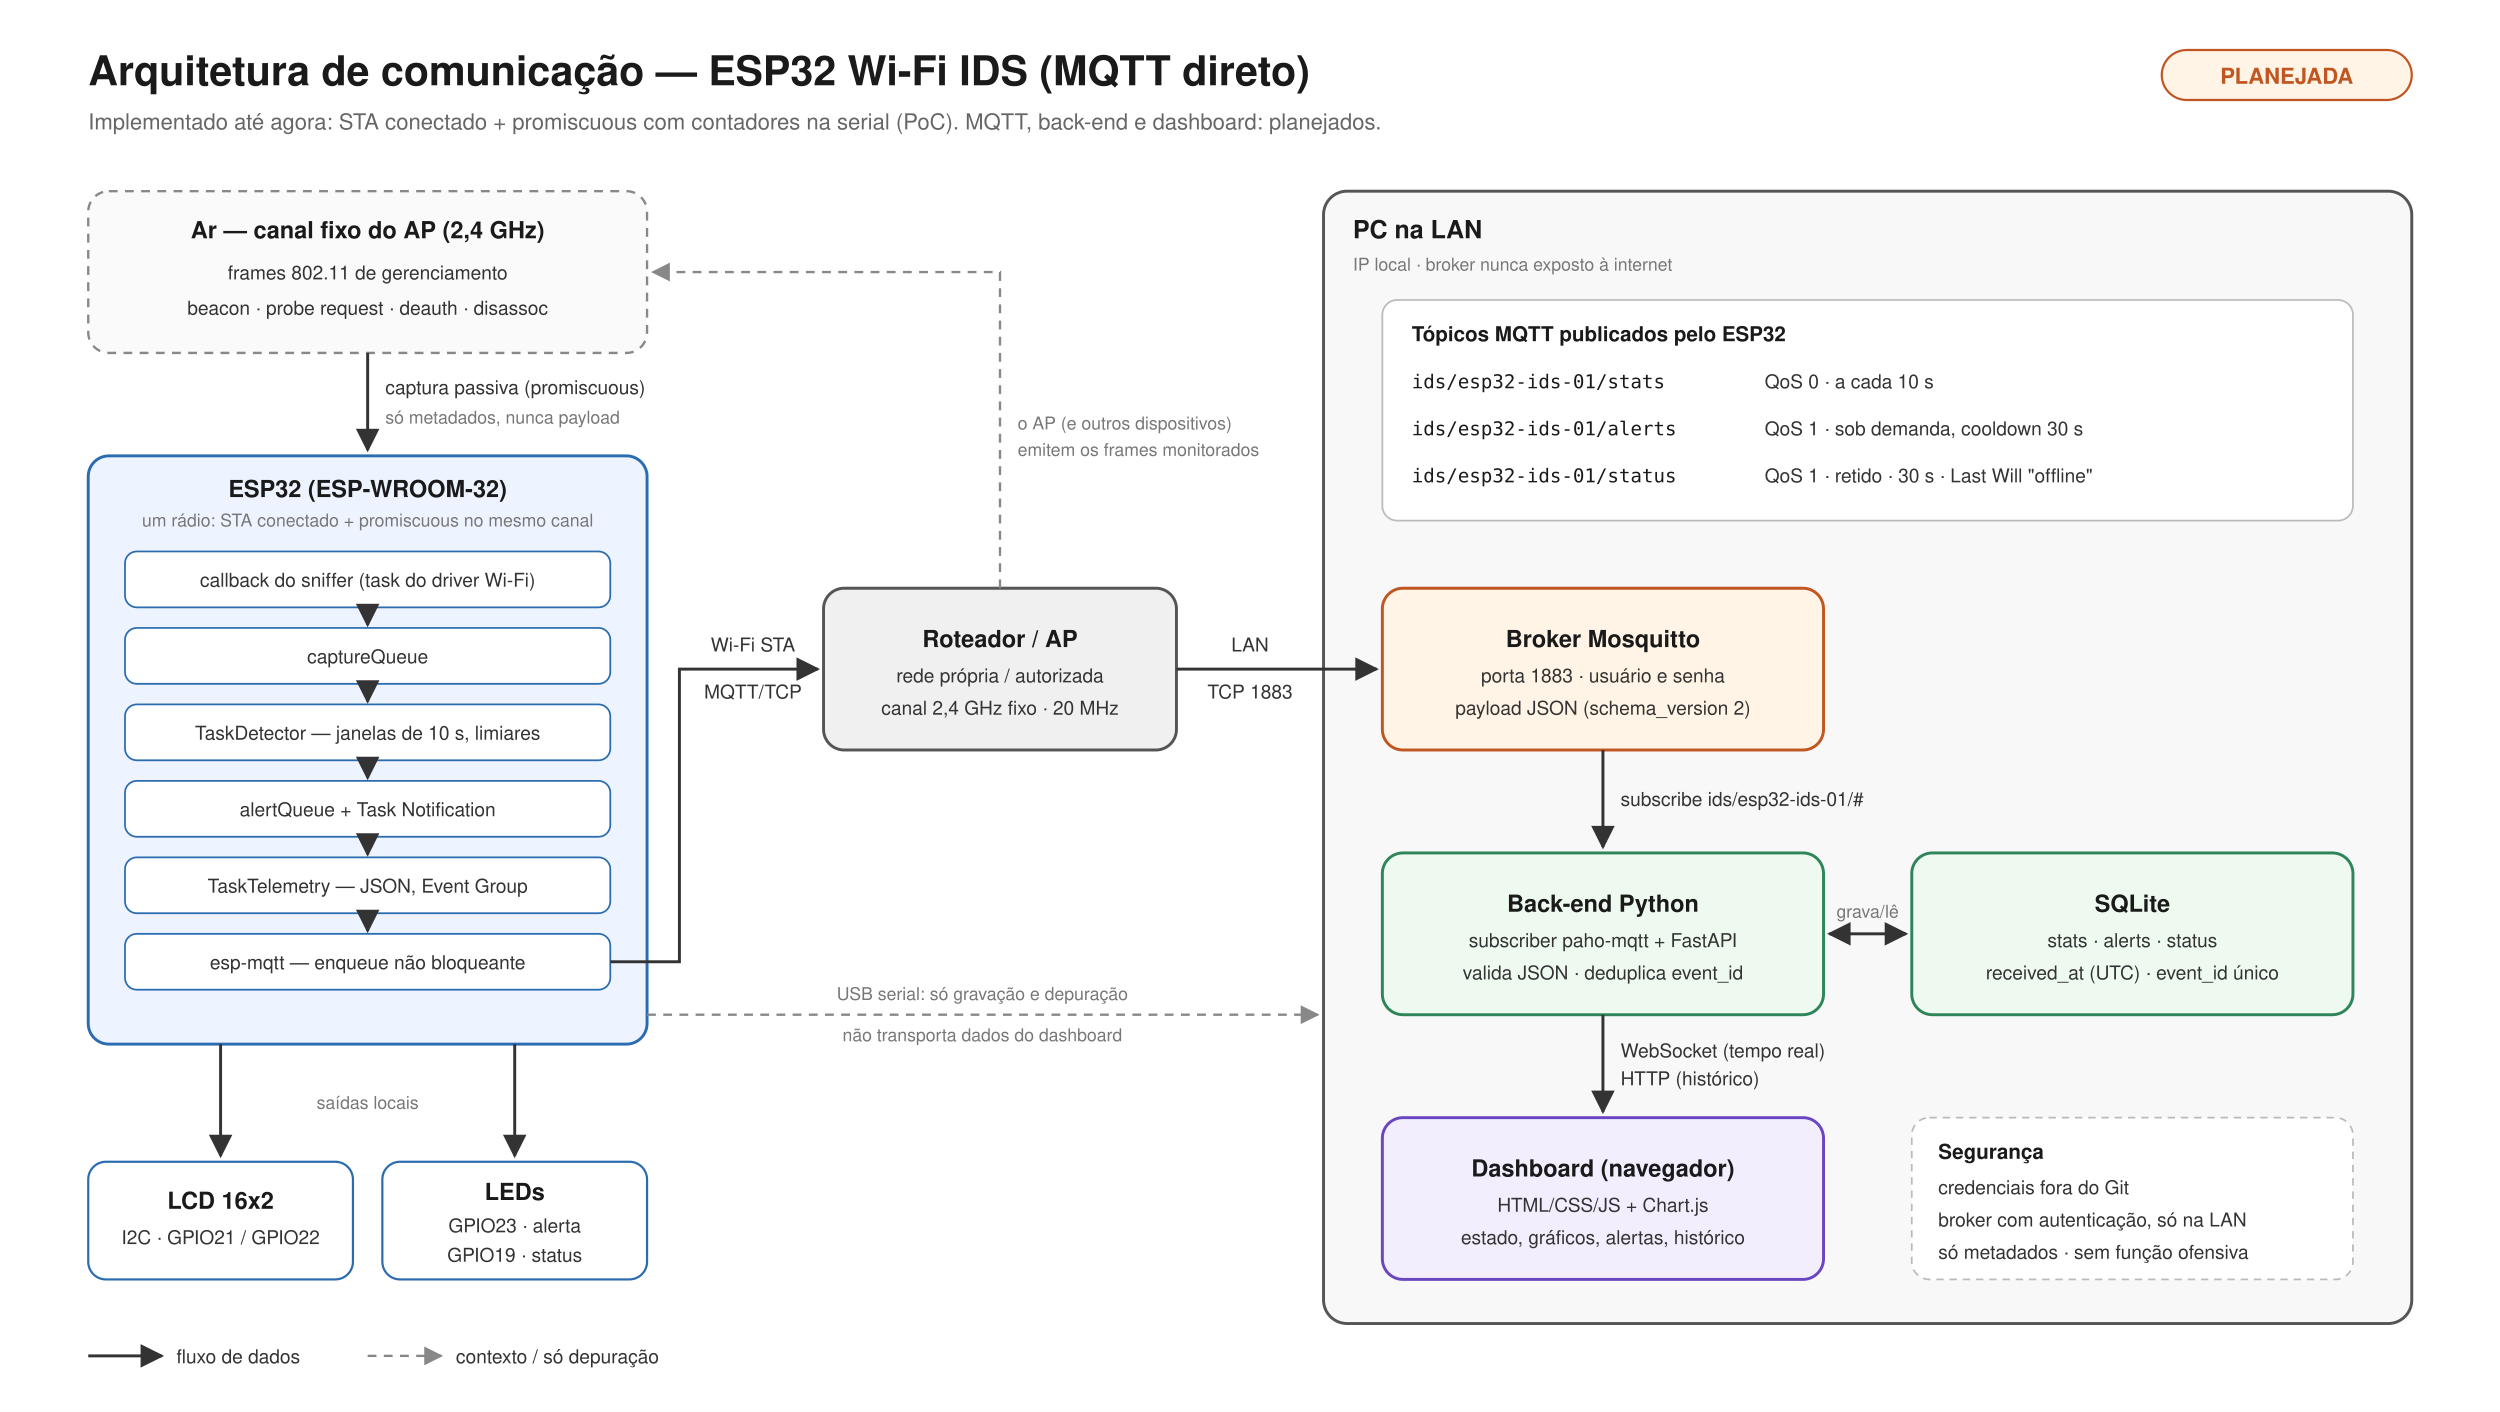
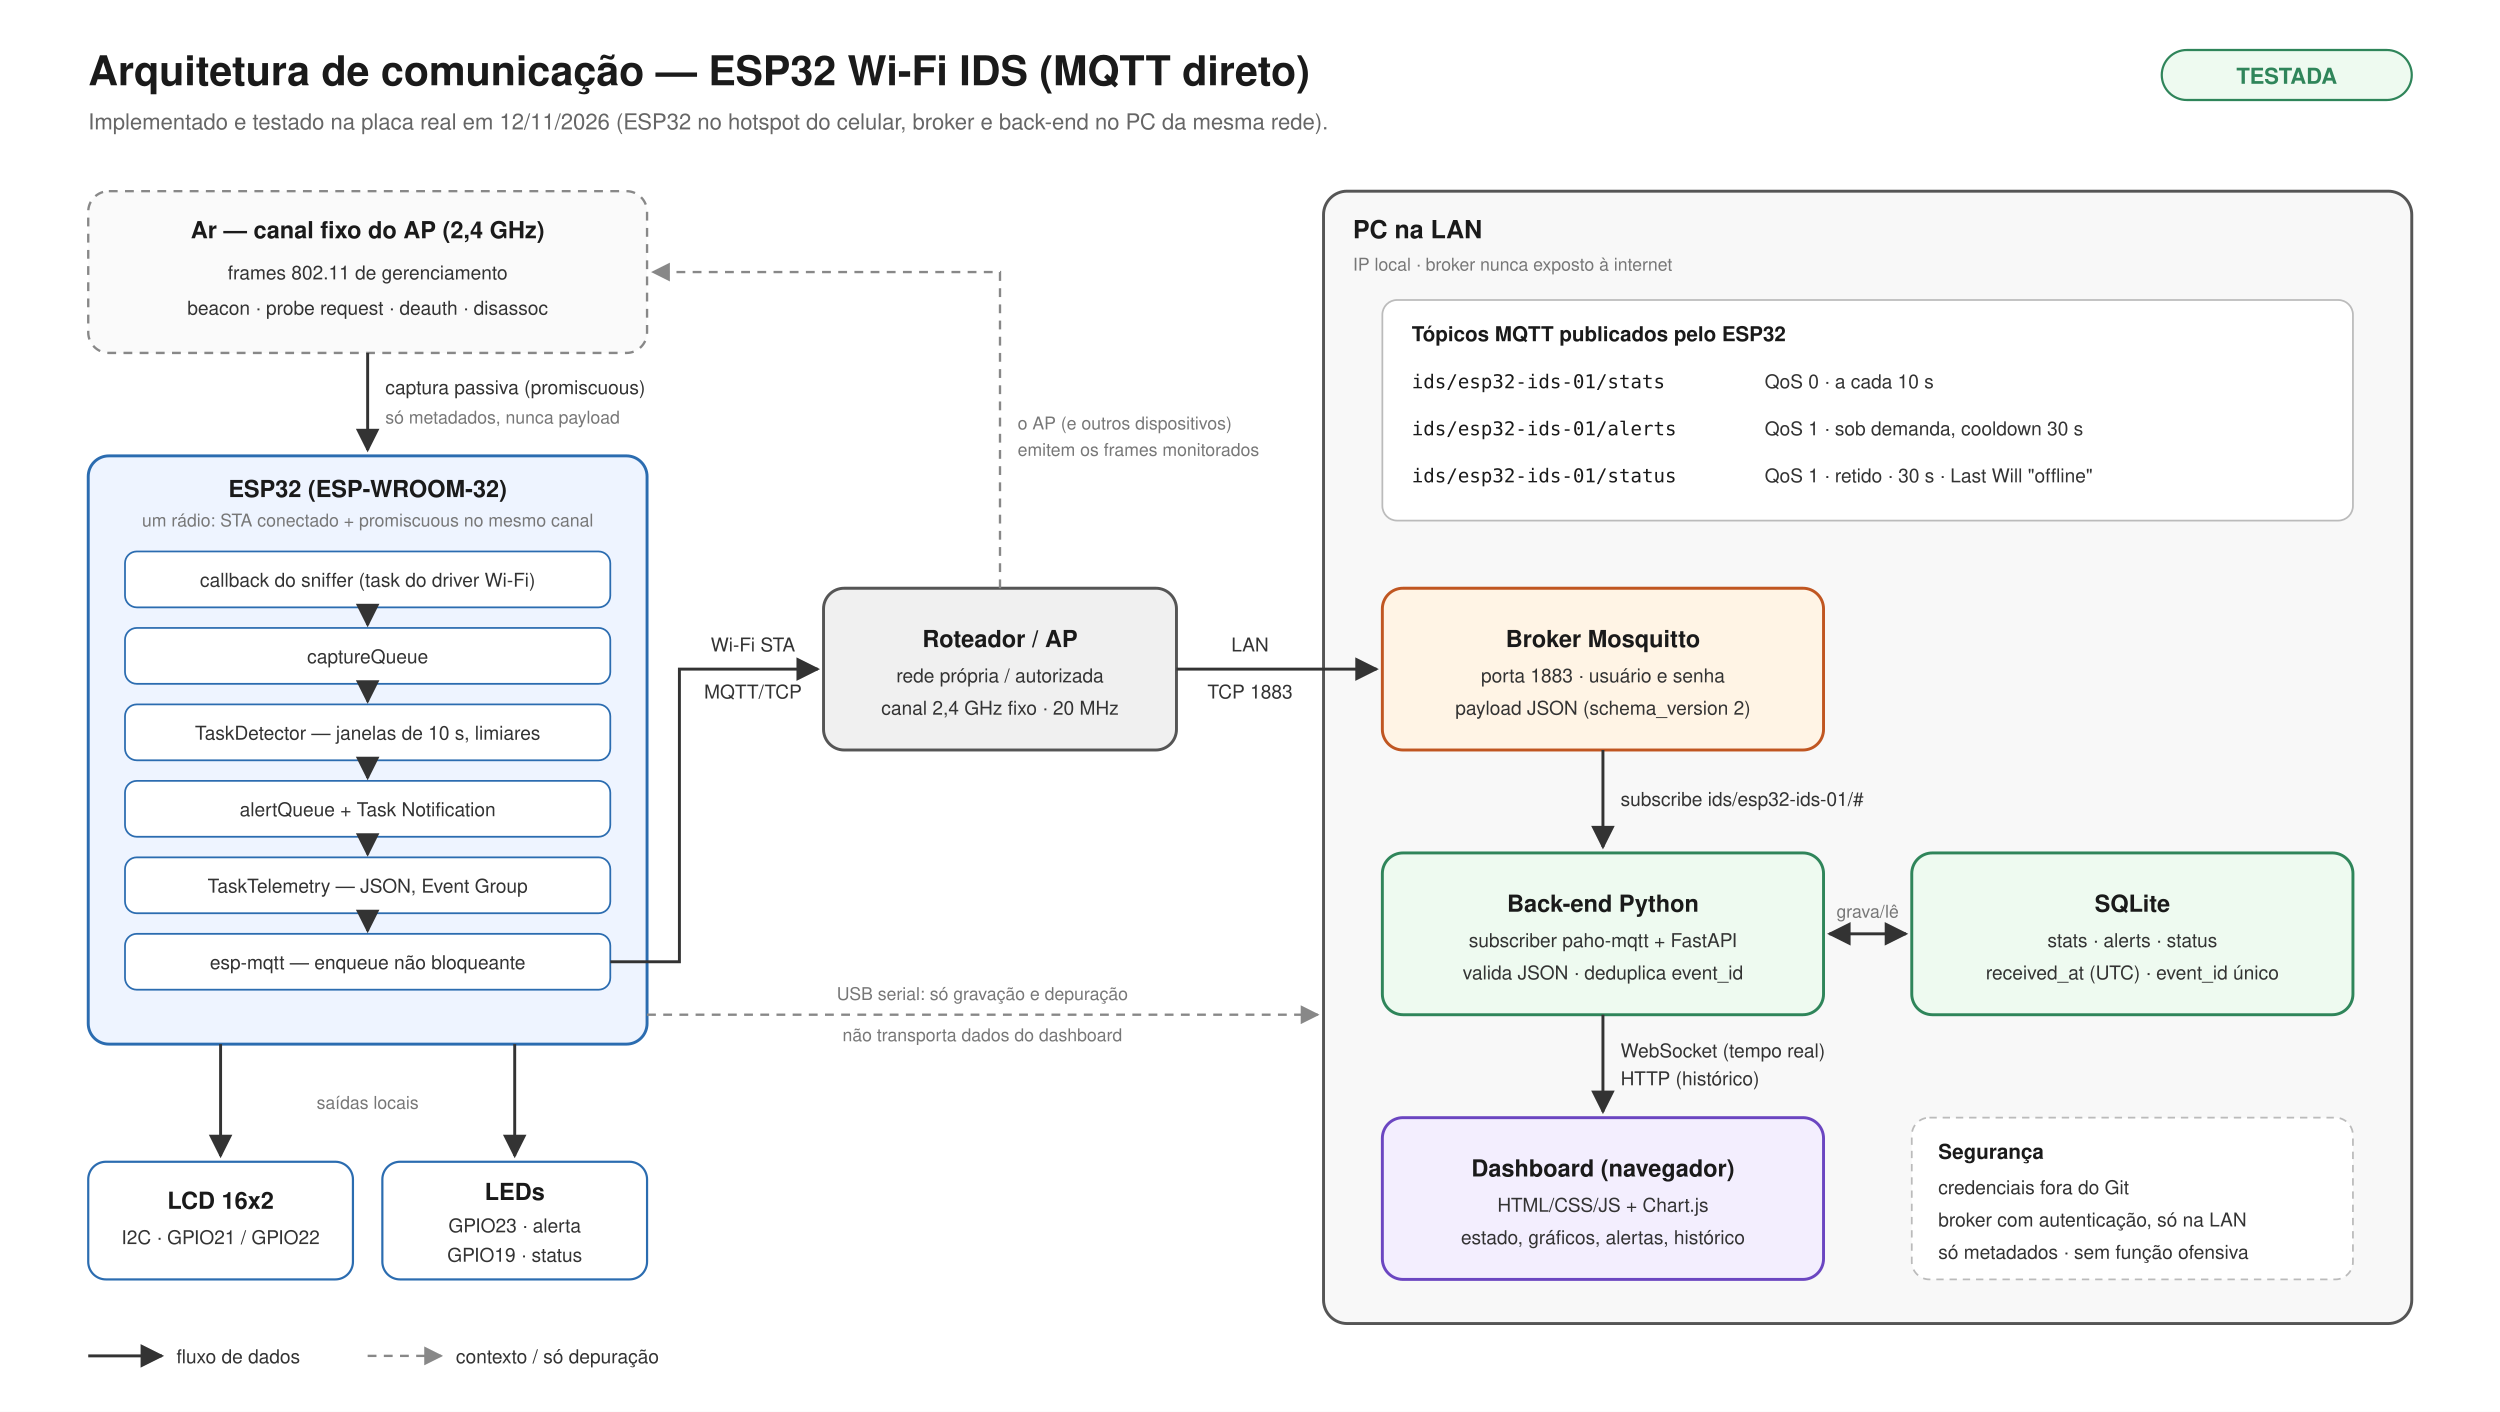
<svg xmlns="http://www.w3.org/2000/svg" width="1700" height="960" viewBox="0 0 1700 960" font-family="Helvetica, Arial, sans-serif">
  <defs>
    <marker id="a" viewBox="0 0 10 10" refX="9" refY="5" markerWidth="8" markerHeight="8" orient="auto-start-reverse">
      <path d="M0,0 L10,5 L0,10 z" fill="#333" />
    </marker>
    <marker id="g" viewBox="0 0 10 10" refX="9" refY="5" markerWidth="8" markerHeight="8" orient="auto-start-reverse">
      <path d="M0,0 L10,5 L0,10 z" fill="#888" />
    </marker>
    <style>
      .t{font-size:16px;font-weight:bold;fill:#1a1a1a;text-anchor:middle}
      .s{font-size:13px;fill:#333;text-anchor:middle}
      .l{font-size:13px;fill:#333}
      .n{font-size:12px;fill:#777}
      .m{font-family:Menlo, Consolas, monospace;font-size:13px;fill:#1a1a1a}
      .ln{stroke:#333;stroke-width:2;fill:none}
      .dl{stroke:#888;stroke-width:1.6;stroke-dasharray:6 5;fill:none}
    </style>
  </defs>
  <rect width="1700" height="960" fill="#ffffff" />
  <text x="60" y="58" font-size="28" font-weight="bold" fill="#1a1a1a">Arquitetura de comunicação — ESP32 Wi-Fi IDS (MQTT direto)</text>
-   <text x="60" y="88" font-size="15" fill="#666">Implementado até agora: STA conectado + promiscuous com contadores na serial (PoC). MQTT, back-end e dashboard: planejados.</text>
-   <rect x="1470" y="34" width="170" height="34" rx="17" fill="#fff4e5" stroke="#c05621" stroke-width="1.5" />
-   <text x="1555" y="57" font-size="15" font-weight="bold" fill="#c05621" text-anchor="middle">PLANEJADA</text>
+   <text x="60" y="88" font-size="15" fill="#666">Implementado e testado na placa real em 12/11/2026 (ESP32 no hotspot do celular, broker e back-end no PC da mesma rede).</text>
+   <rect x="1470" y="34" width="170" height="34" rx="17" fill="#eefaf0" stroke="#2f855a" stroke-width="1.5" />
+   <text x="1555" y="57" font-size="15" font-weight="bold" fill="#2f855a" text-anchor="middle">TESTADA</text>
  <rect x="60" y="130" width="380" height="110" rx="14" fill="#fafafa" stroke="#888" stroke-width="1.6" stroke-dasharray="6 5" />
  <text x="250" y="162" class="t">Ar — canal fixo do AP (2,4 GHz)</text>
  <text x="250" y="190" class="s">frames 802.11 de gerenciamento</text>
  <text x="250" y="214" class="s">beacon · probe request · deauth · disassoc</text>
  <line x1="250" y1="240" x2="250" y2="306" class="ln" marker-end="url(#a)" />
  <text x="262" y="268" class="l">captura passiva (promiscuous)</text>
  <text x="262" y="288" class="n">só metadados, nunca payload</text>
  <rect x="60" y="310" width="380" height="400" rx="14" fill="#eef4ff" stroke="#2b6cb0" stroke-width="2" />
  <text x="250" y="338" class="t">ESP32 (ESP-WROOM-32)</text>
  <text x="250" y="358" class="n" text-anchor="middle">um rádio: STA conectado + promiscuous no mesmo canal</text>
  <g fill="#ffffff" stroke="#2b6cb0" stroke-width="1.2">
    <rect x="85" y="375" width="330" height="38" rx="8" />
    <rect x="85" y="427" width="330" height="38" rx="8" />
    <rect x="85" y="479" width="330" height="38" rx="8" />
    <rect x="85" y="531" width="330" height="38" rx="8" />
    <rect x="85" y="583" width="330" height="38" rx="8" />
    <rect x="85" y="635" width="330" height="38" rx="8" />
  </g>
  <text x="250" y="399" class="s">callback do sniffer (task do driver Wi-Fi)</text>
  <text x="250" y="451" class="s">captureQueue</text>
  <text x="250" y="503" class="s">TaskDetector — janelas de 10 s, limiares</text>
  <text x="250" y="555" class="s">alertQueue + Task Notification</text>
  <text x="250" y="607" class="s">TaskTelemetry — JSON, Event Group</text>
  <text x="250" y="659" class="s">esp-mqtt — enqueue não bloqueante</text>
  <g class="ln" stroke-width="1.5">
    <line x1="250" y1="413" x2="250" y2="425" marker-end="url(#a)" />
    <line x1="250" y1="465" x2="250" y2="477" marker-end="url(#a)" />
    <line x1="250" y1="517" x2="250" y2="529" marker-end="url(#a)" />
    <line x1="250" y1="569" x2="250" y2="581" marker-end="url(#a)" />
    <line x1="250" y1="621" x2="250" y2="633" marker-end="url(#a)" />
  </g>
  <line x1="150" y1="710" x2="150" y2="786" class="ln" marker-end="url(#a)" />
  <line x1="350" y1="710" x2="350" y2="786" class="ln" marker-end="url(#a)" />
  <text x="250" y="754" class="n" text-anchor="middle">saídas locais</text>
  <rect x="60" y="790" width="180" height="80" rx="12" fill="#ffffff" stroke="#2b6cb0" stroke-width="1.5" />
  <text x="150" y="822" class="t" font-size="15">LCD 16x2</text>
  <text x="150" y="846" class="s">I2C · GPIO21 / GPIO22</text>
  <rect x="260" y="790" width="180" height="80" rx="12" fill="#ffffff" stroke="#2b6cb0" stroke-width="1.5" />
  <text x="350" y="816" class="t" font-size="15">LEDs</text>
  <text x="350" y="838" class="s">GPIO23 · alerta</text>
  <text x="350" y="858" class="s">GPIO19 · status</text>
  <path d="M415,654 H462 V455 H556" class="ln" marker-end="url(#a)" />
  <text x="512" y="443" class="l" text-anchor="middle">Wi-Fi STA</text>
  <text x="512" y="475" class="l" text-anchor="middle">MQTT/TCP</text>
  <rect x="560" y="400" width="240" height="110" rx="14" fill="#f0f0f0" stroke="#555" stroke-width="2" />
  <text x="680" y="440" class="t">Roteador / AP</text>
  <text x="680" y="464" class="s">rede própria / autorizada</text>
  <text x="680" y="486" class="s">canal 2,4 GHz fixo · 20 MHz</text>
  <path d="M680,400 V185 H444" class="dl" marker-end="url(#g)" />
  <text x="692" y="292" class="n">o AP (e outros dispositivos)</text>
  <text x="692" y="310" class="n">emitem os frames monitorados</text>
  <text x="850" y="443" class="l" text-anchor="middle">LAN</text>
  <text x="850" y="475" class="l" text-anchor="middle">TCP 1883</text>
  <line x1="440" y1="690" x2="896" y2="690" class="dl" marker-end="url(#g)" />
  <text x="668" y="680" class="n" text-anchor="middle">USB serial: só gravação e depuração</text>
  <text x="668" y="708" class="n" text-anchor="middle">não transporta dados do dashboard</text>
  <rect x="900" y="130" width="740" height="770" rx="16" fill="#f8f8f8" stroke="#555" stroke-width="2" />
  <text x="920" y="162" font-size="17" font-weight="bold" fill="#1a1a1a">PC na LAN</text>
  <text x="920" y="184" class="n">IP local · broker nunca exposto à internet</text>
  <line x1="800" y1="455" x2="936" y2="455" class="ln" marker-end="url(#a)" />
  <rect x="940" y="204" width="660" height="150" rx="10" fill="#ffffff" stroke="#bbb" stroke-width="1.2" />
  <text x="960" y="232" font-size="14" font-weight="bold" fill="#1a1a1a">Tópicos MQTT publicados pelo ESP32</text>
  <text x="960" y="264" class="m">ids/esp32-ids-01/stats</text>
  <text x="1200" y="264" class="l">QoS 0 · a cada 10 s</text>
  <text x="960" y="296" class="m">ids/esp32-ids-01/alerts</text>
  <text x="1200" y="296" class="l">QoS 1 · sob demanda, cooldown 30 s</text>
  <text x="960" y="328" class="m">ids/esp32-ids-01/status</text>
  <text x="1200" y="328" class="l">QoS 1 · retido · 30 s · Last Will "offline"</text>
  <rect x="940" y="400" width="300" height="110" rx="14" fill="#fff4e5" stroke="#c05621" stroke-width="2" />
  <text x="1090" y="440" class="t">Broker Mosquitto</text>
  <text x="1090" y="464" class="s">porta 1883 · usuário e senha</text>
  <text x="1090" y="486" class="s">payload JSON (schema_version 2)</text>
  <line x1="1090" y1="510" x2="1090" y2="576" class="ln" marker-end="url(#a)" />
  <text x="1102" y="548" class="l">subscribe ids/esp32-ids-01/#</text>
  <rect x="940" y="580" width="300" height="110" rx="14" fill="#eefaf0" stroke="#2f855a" stroke-width="2" />
  <text x="1090" y="620" class="t">Back-end Python</text>
  <text x="1090" y="644" class="s">subscriber paho-mqtt + FastAPI</text>
  <text x="1090" y="666" class="s">valida JSON · deduplica event_id</text>
  <line x1="1244" y1="635" x2="1296" y2="635" class="ln" marker-start="url(#a)" marker-end="url(#a)" />
  <text x="1270" y="624" class="n" text-anchor="middle">grava/lê</text>
  <rect x="1300" y="580" width="300" height="110" rx="14" fill="#eefaf0" stroke="#2f855a" stroke-width="2" />
  <text x="1450" y="620" class="t">SQLite</text>
  <text x="1450" y="644" class="s">stats · alerts · status</text>
  <text x="1450" y="666" class="s">received_at (UTC) · event_id único</text>
  <line x1="1090" y1="690" x2="1090" y2="756" class="ln" marker-end="url(#a)" />
  <text x="1102" y="719" class="l">WebSocket (tempo real)</text>
  <text x="1102" y="738" class="l">HTTP (histórico)</text>
  <rect x="940" y="760" width="300" height="110" rx="14" fill="#f3eefe" stroke="#6b46c1" stroke-width="2" />
  <text x="1090" y="800" class="t">Dashboard (navegador)</text>
  <text x="1090" y="824" class="s">HTML/CSS/JS + Chart.js</text>
  <text x="1090" y="846" class="s">estado, gráficos, alertas, histórico</text>
  <rect x="1300" y="760" width="300" height="110" rx="12" fill="#ffffff" stroke="#bbb" stroke-width="1.2" stroke-dasharray="5 4" />
  <text x="1318" y="788" font-size="14" font-weight="bold" fill="#1a1a1a">Segurança</text>
  <text x="1318" y="812" class="l">credenciais fora do Git</text>
  <text x="1318" y="834" class="l">broker com autenticação, só na LAN</text>
  <text x="1318" y="856" class="l">só metadados · sem função ofensiva</text>
  <line x1="60" y1="922" x2="110" y2="922" class="ln" marker-end="url(#a)" />
  <text x="120" y="927" class="l">fluxo de dados</text>
  <line x1="250" y1="922" x2="300" y2="922" class="dl" marker-end="url(#g)" />
  <text x="310" y="927" class="l">contexto / só depuração</text>
</svg>
